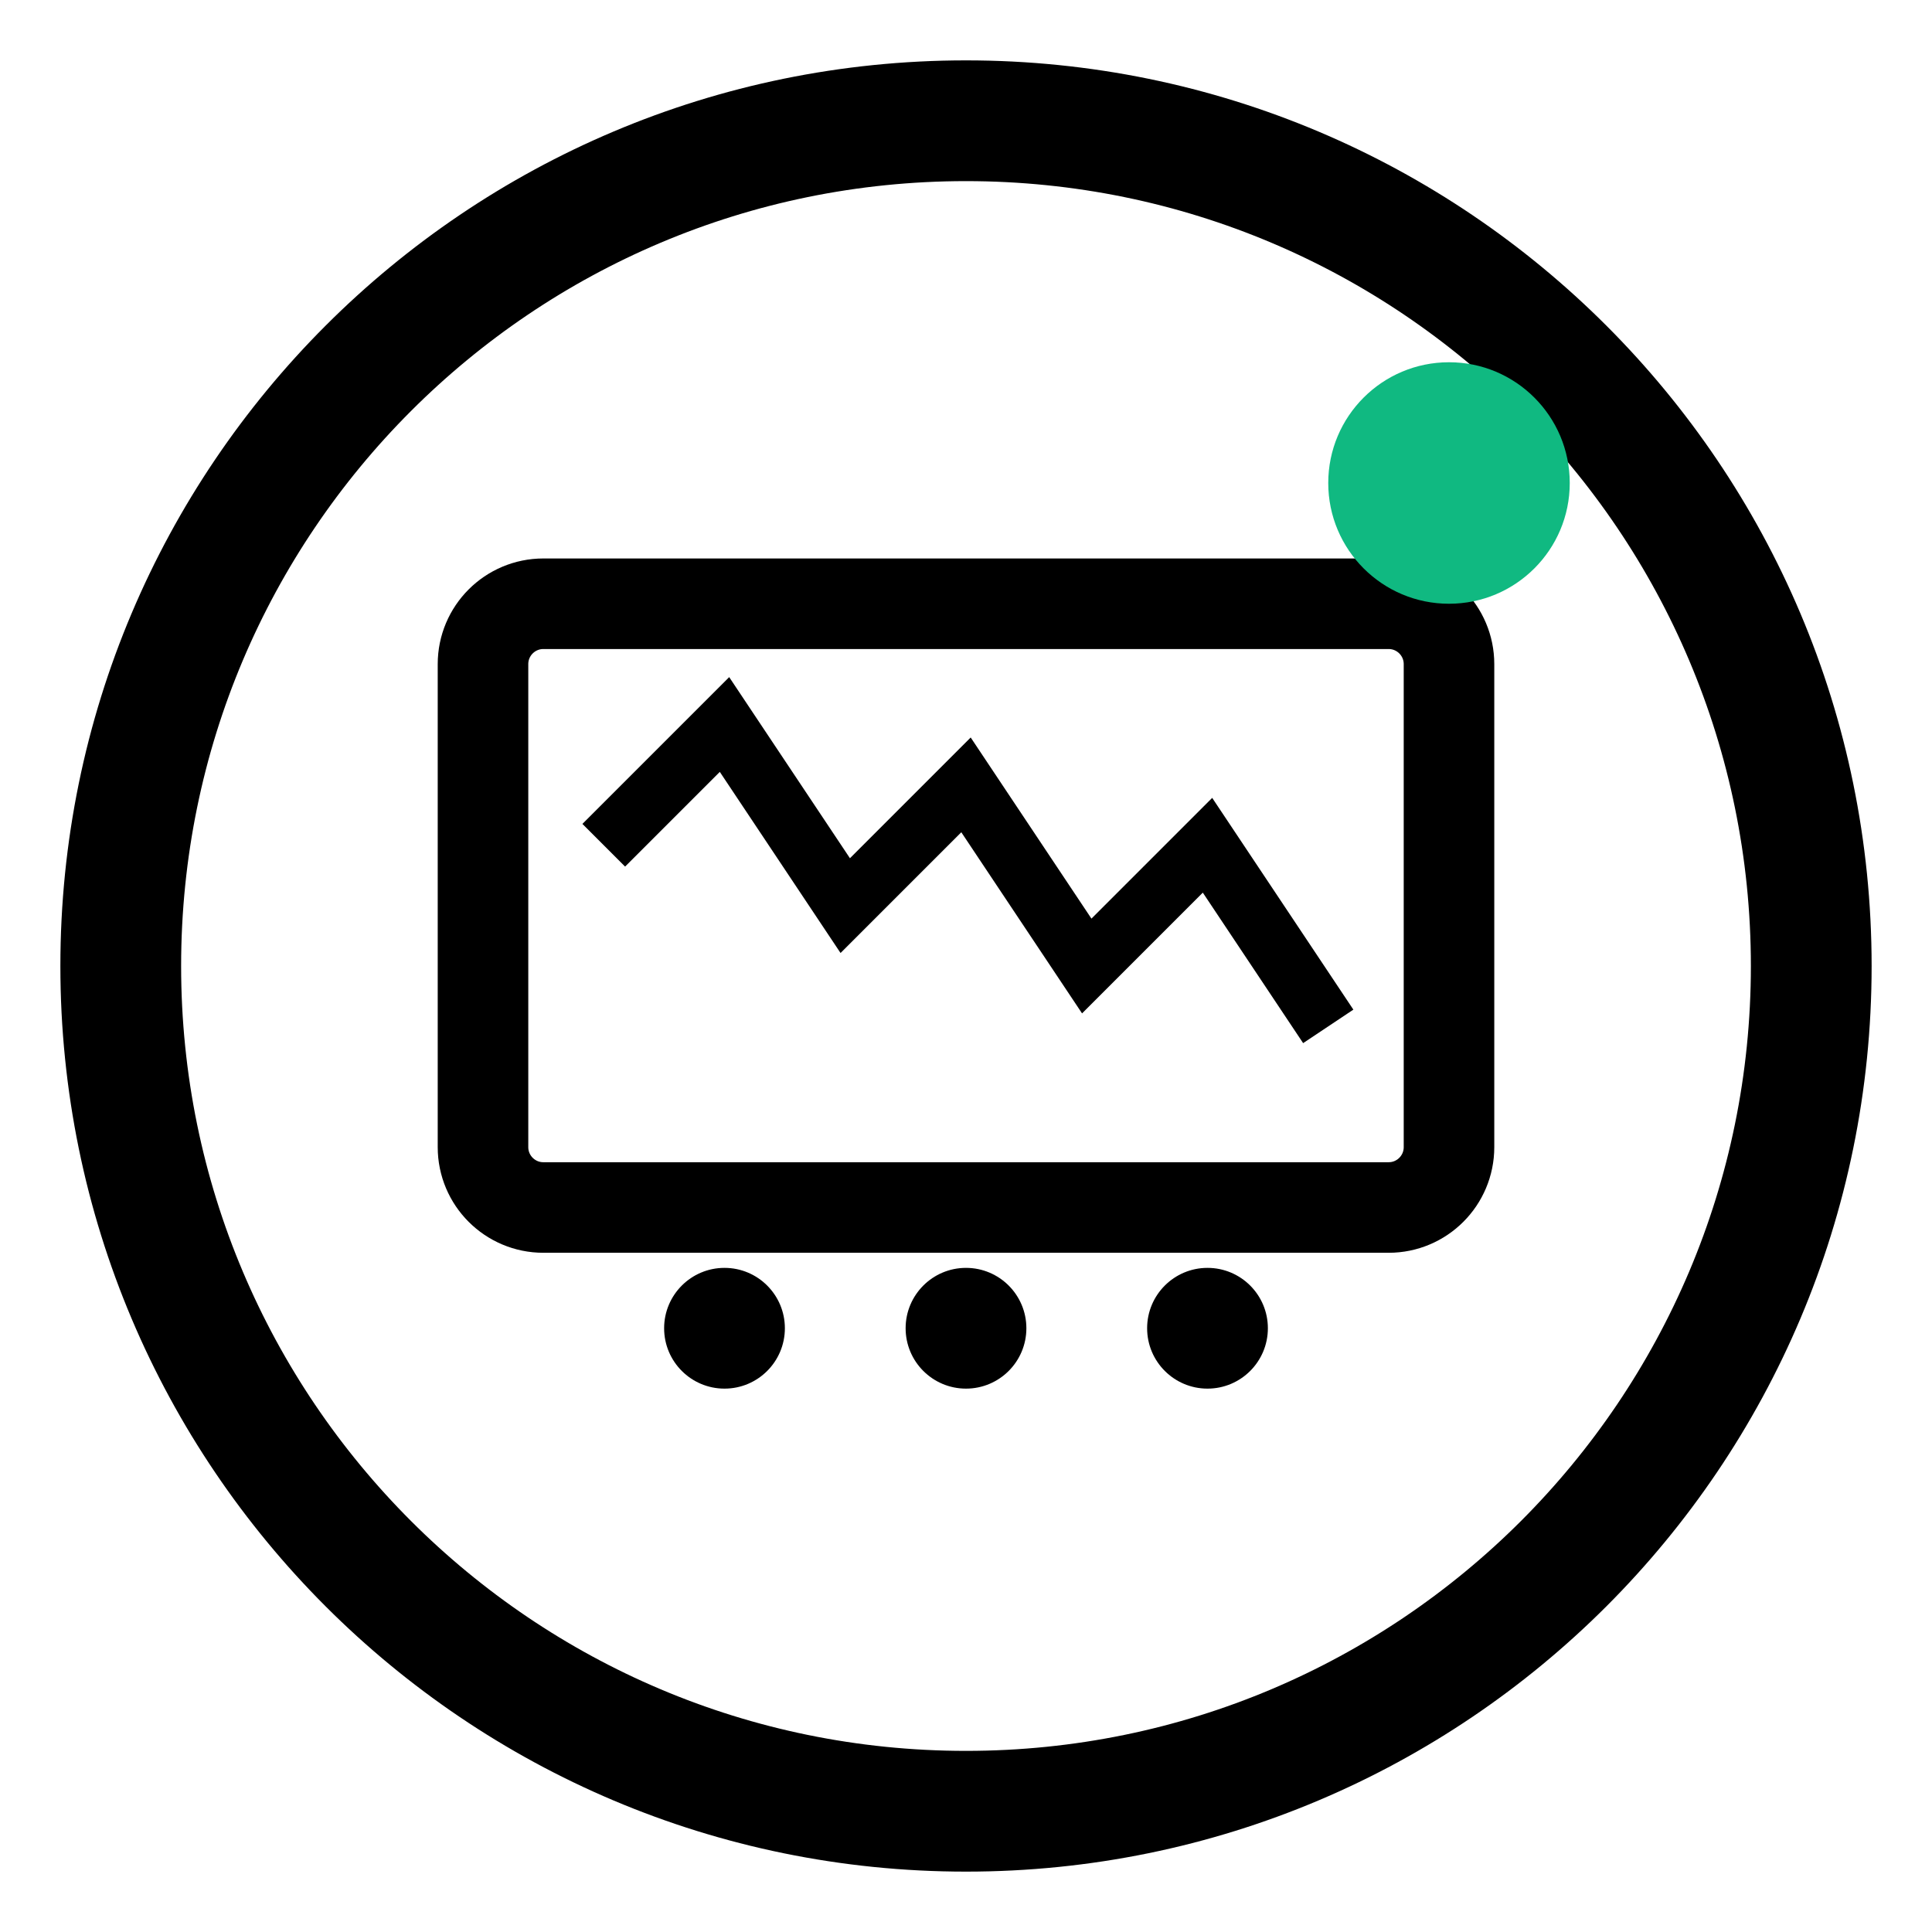
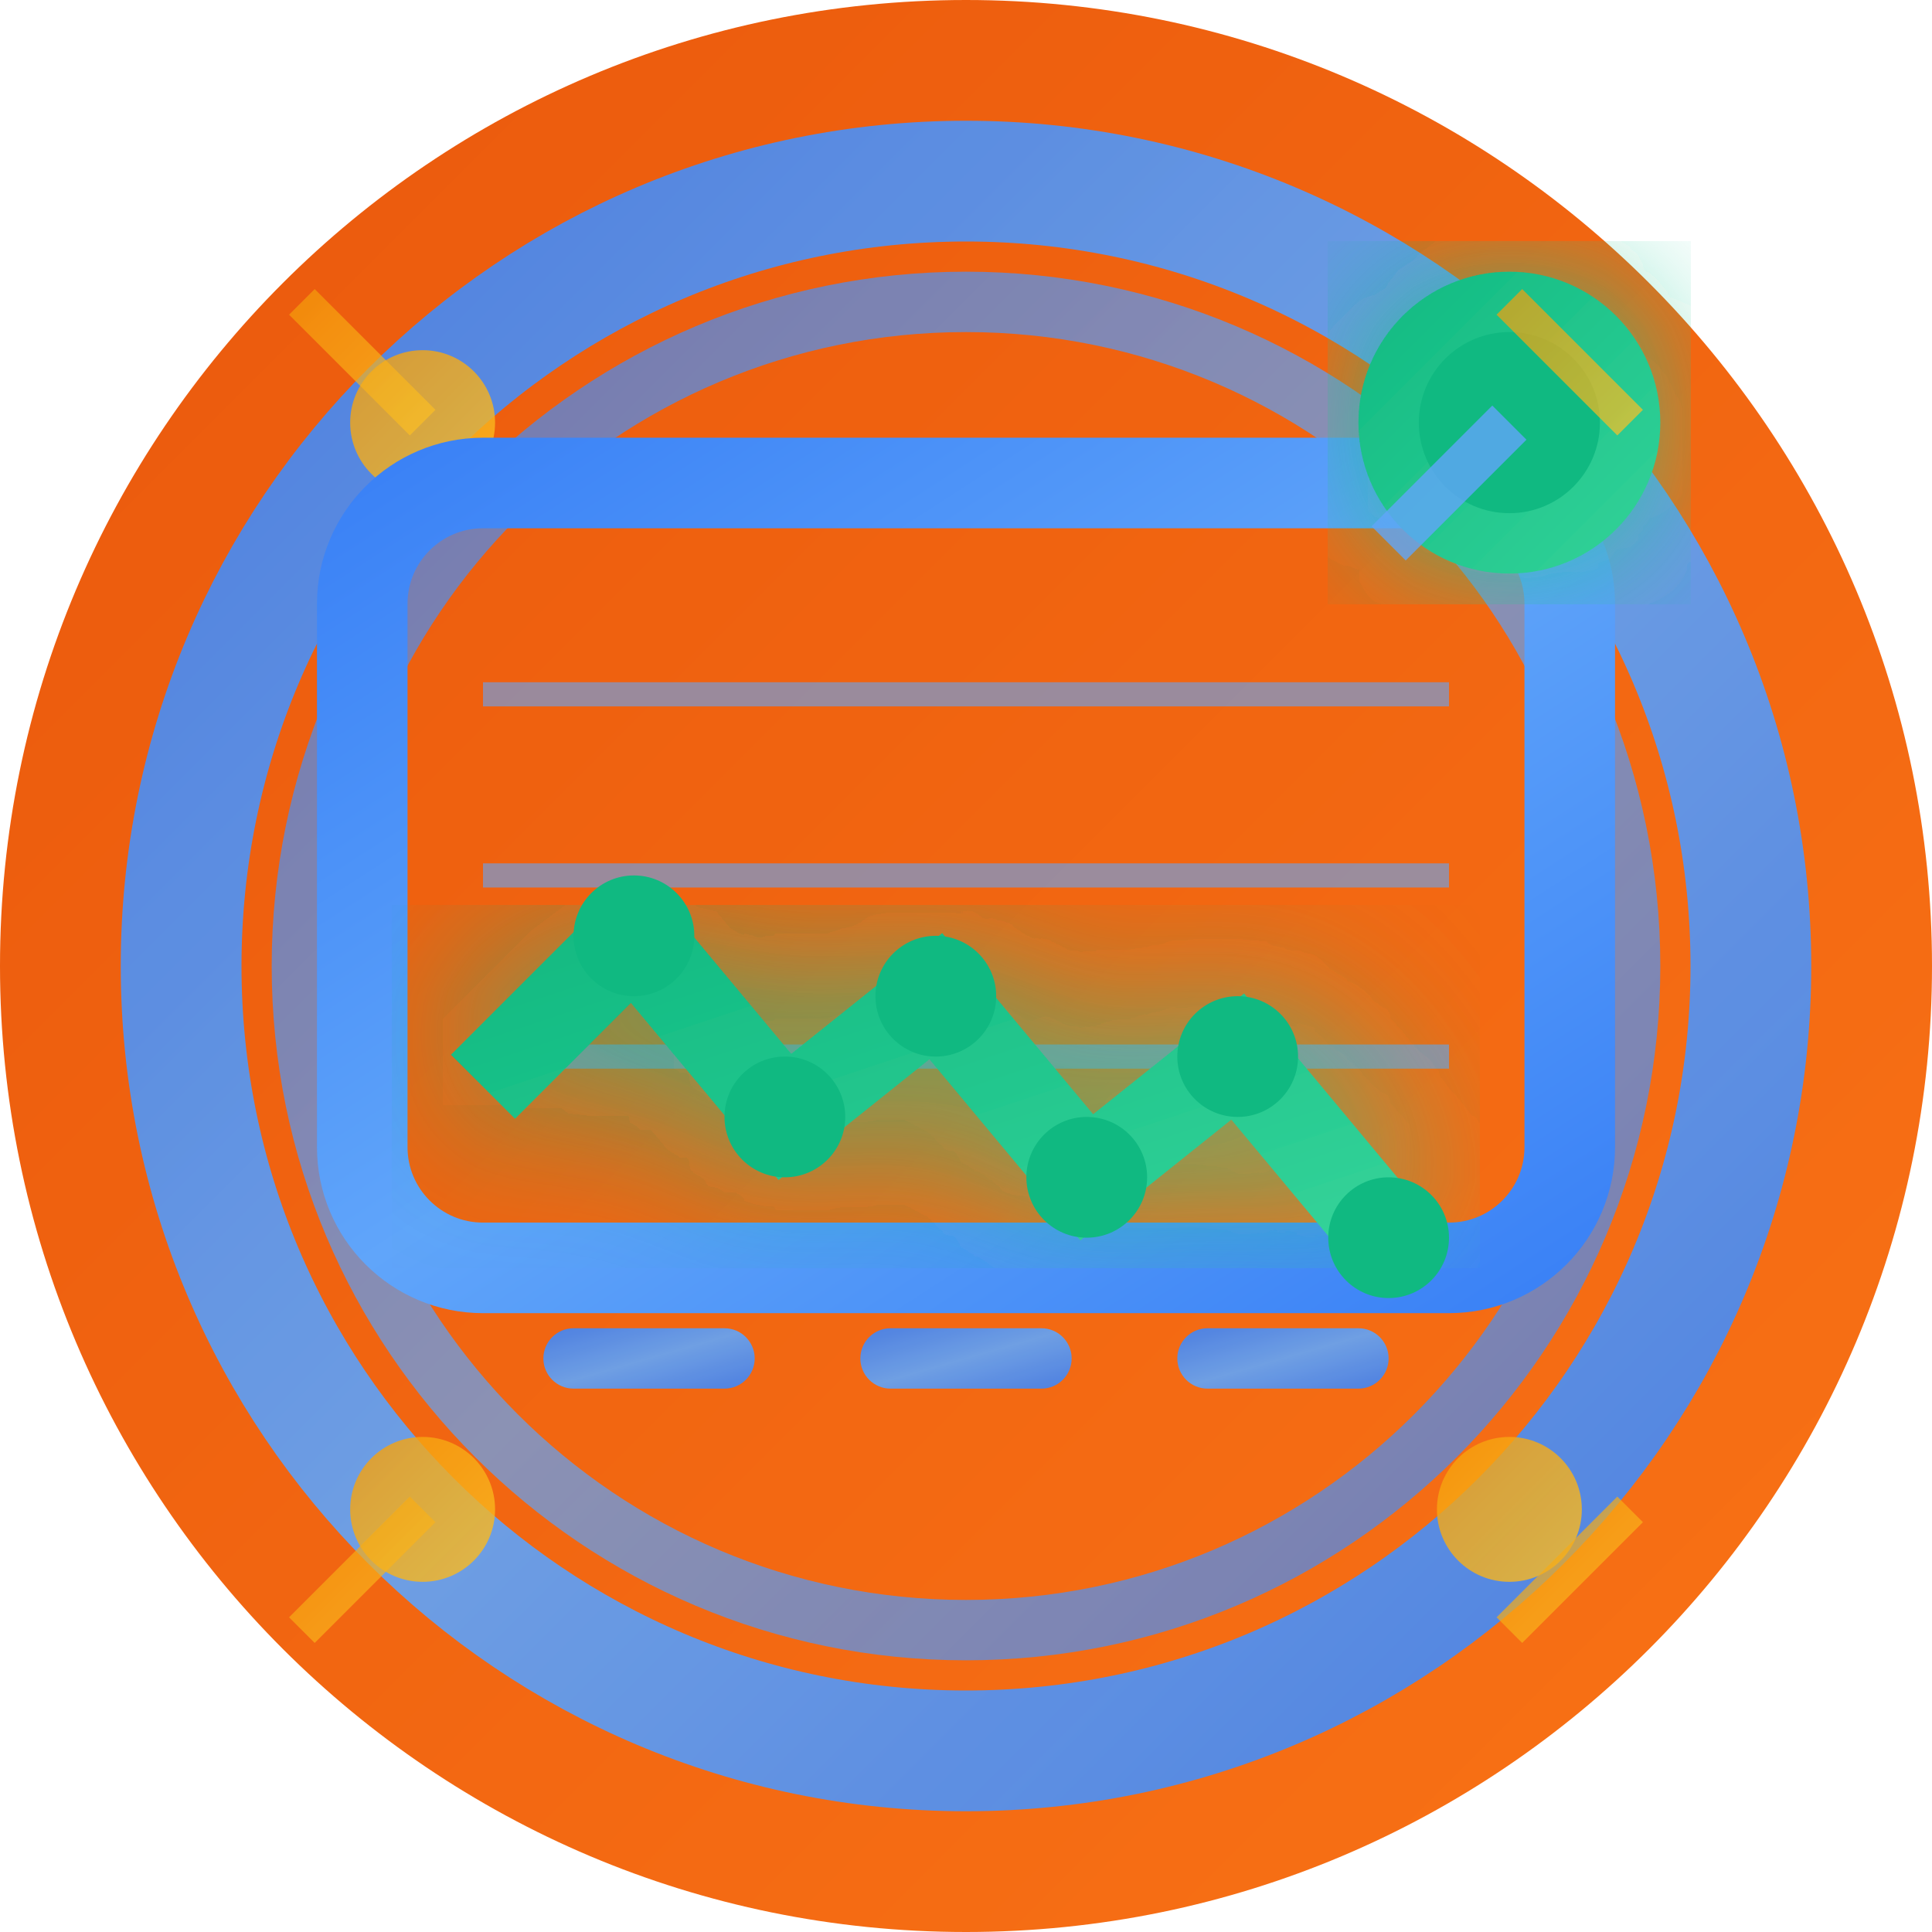
<svg xmlns="http://www.w3.org/2000/svg" width="32" height="32" viewBox="0 0 32 32" fill="none">
-   <circle cx="16" cy="16" r="14" stroke="currentColor" stroke-width="2" fill="none" />
-   <rect x="8" y="10" width="16" height="10" rx="1" stroke="currentColor" stroke-width="1.5" fill="none" />
-   <path d="M10 14 L12 12 L14 15 L16 13 L18 16 L20 14 L22 17" stroke="currentColor" stroke-width="1" fill="none" />
-   <circle cx="12" cy="22" r="1" fill="currentColor" />
-   <circle cx="16" cy="22" r="1" fill="currentColor" />
-   <circle cx="20" cy="22" r="1" fill="currentColor" />
-   <circle cx="24" cy="8" r="2" fill="#10b981" />
+   <defs>
+     <linearGradient id="bgGradient" x1="0%" y1="0%" x2="100%" y2="100%">
+       <stop offset="0%" style="stop-color:#ea580c;stop-opacity:1" />
+       <stop offset="100%" style="stop-color:#f97316;stop-opacity:1" />
+     </linearGradient>
+     <linearGradient id="ringGradient" x1="0%" y1="0%" x2="100%" y2="100%">
+       <stop offset="0%" style="stop-color:#3b82f6;stop-opacity:1" />
+       <stop offset="50%" style="stop-color:#60a5fa;stop-opacity:1" />
+       <stop offset="100%" style="stop-color:#3b82f6;stop-opacity:1" />
+     </linearGradient>
+     <linearGradient id="glowGradient" x1="0%" y1="0%" x2="100%" y2="100%">
+       <stop offset="0%" style="stop-color:#10b981;stop-opacity:1" />
+       <stop offset="100%" style="stop-color:#34d399;stop-opacity:1" />
+     </linearGradient>
+     <linearGradient id="accentGradient" x1="0%" y1="0%" x2="100%" y2="100%">
+       <stop offset="0%" style="stop-color:#f59e0b;stop-opacity:1" />
+       <stop offset="100%" style="stop-color:#fbbf24;stop-opacity:1" />
+     </linearGradient>
+     <filter id="glow">
+       <feGaussianBlur stdDeviation="1.5" result="coloredBlur" />
+       <feMerge>
+         <feMergeNode in="coloredBlur" />
+         <feMergeNode in="SourceGraphic" />
+       </feMerge>
+     </filter>
+   </defs>
+   <circle cx="16" cy="16" r="16" fill="url(#bgGradient)" />
+   <circle cx="16" cy="16" r="13" stroke="url(#ringGradient)" stroke-width="2" fill="none" opacity="0.9" />
+   <circle cx="16" cy="16" r="11" stroke="url(#ringGradient)" stroke-width="1" fill="none" opacity="0.7" />
+   <circle cx="7" cy="7" r="1.2" fill="url(#accentGradient)" opacity="0.8" />
+   <circle cx="25" cy="7" r="1.2" fill="url(#accentGradient)" opacity="0.8" />
+   <circle cx="7" cy="25" r="1.2" fill="url(#accentGradient)" opacity="0.8" />
+   <circle cx="25" cy="25" r="1.2" fill="url(#accentGradient)" opacity="0.8" />
+   <rect x="6" y="8" width="20" height="13" rx="2" stroke="url(#ringGradient)" stroke-width="1.5" fill="none" />
+   <line x1="8" y1="11.5" x2="24" y2="11.5" stroke="#60a5fa" stroke-width="0.4" opacity="0.6" />
+   <line x1="8" y1="14.5" x2="24" y2="14.5" stroke="#60a5fa" stroke-width="0.4" opacity="0.6" />
+   <line x1="8" y1="17.5" x2="24" y2="17.5" stroke="#60a5fa" stroke-width="0.4" opacity="0.6" />
+   <path d="M8 18 L10.5 15.5 L13 18.5 L15.5 16.5 L18 19.5 L20.5 17.5 L23 20.5" stroke="url(#glowGradient)" stroke-width="1.5" fill="none" filter="url(#glow)" />
+   <circle cx="10.5" cy="15.5" r="1" fill="#10b981" />
+   <circle cx="13" cy="18.5" r="1" fill="#10b981" />
+   <circle cx="15.5" cy="16.5" r="1" fill="#10b981" />
+   <circle cx="18" cy="19.5" r="1" fill="#10b981" />
+   <circle cx="20.5" cy="17.5" r="1" fill="#10b981" />
+   <circle cx="23" cy="20.5" r="1" fill="#10b981" />
+   <rect x="9" y="22" width="3.5" height="1" rx="0.5" fill="url(#ringGradient)" opacity="0.9" />
+   <rect x="14.25" y="22" width="3.5" height="1" rx="0.5" fill="url(#ringGradient)" opacity="0.9" />
+   <rect x="19.5" y="22" width="3.5" height="1" rx="0.5" fill="url(#ringGradient)" opacity="0.9" />
+   <circle cx="25" cy="7" r="2.5" fill="url(#glowGradient)" filter="url(#glow)" />
+   <circle cx="25" cy="7" r="1.5" fill="#10b981" />
+   <line x1="23" y1="9" x2="25" y2="7" stroke="#60a5fa" stroke-width="0.8" opacity="0.8" />
+   <line x1="5" y1="5" x2="7" y2="7" stroke="url(#accentGradient)" stroke-width="0.6" opacity="0.7" />
+   <line x1="25" y1="5" x2="27" y2="7" stroke="url(#accentGradient)" stroke-width="0.6" opacity="0.7" />
+   <line x1="5" y1="27" x2="7" y2="25" stroke="url(#accentGradient)" stroke-width="0.6" opacity="0.7" />
+   <line x1="25" y1="27" x2="27" y2="25" stroke="url(#accentGradient)" stroke-width="0.6" opacity="0.7" />
</svg>
